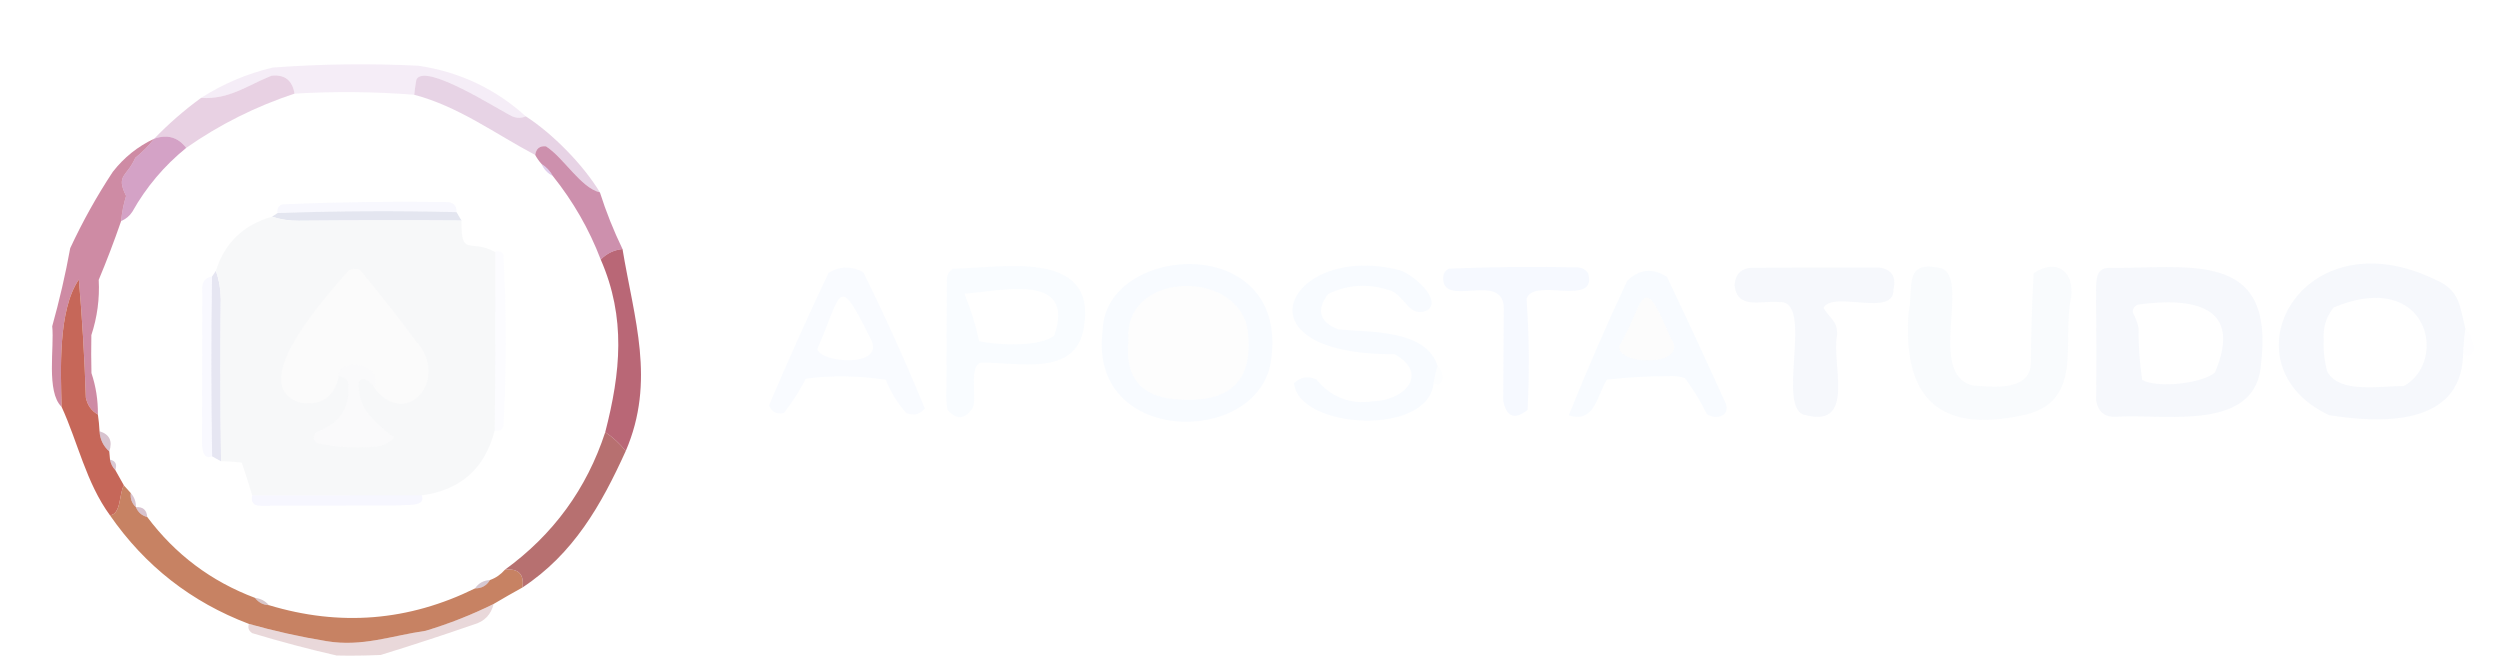
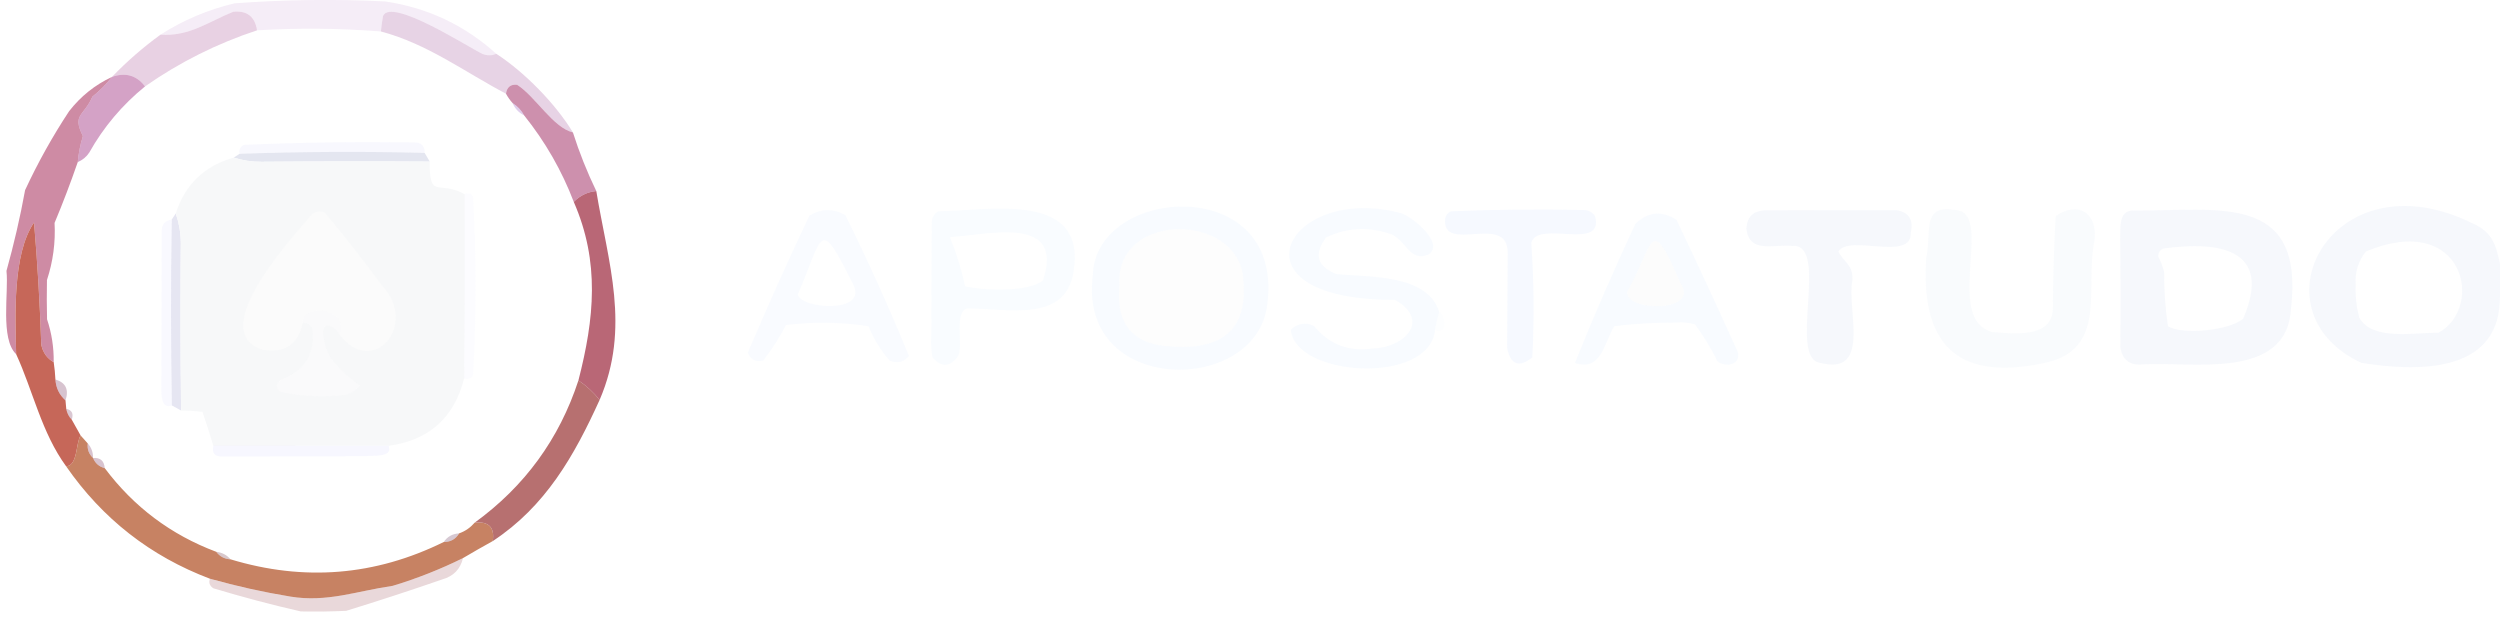
- <svg xmlns="http://www.w3.org/2000/svg" version="1.1" width="272px" height="72px" style="shape-rendering:geometricPrecision; text-rendering:geometricPrecision; image-rendering:optimizeQuality; fill-rule:evenodd; clip-rule:evenodd">
+ <svg xmlns="http://www.w3.org/2000/svg" viewBox="5 7 263 65" version="1.1" width="263" height="65" style="shape-rendering:geometricPrecision; text-rendering:geometricPrecision; image-rendering:optimizeQuality; fill-rule:evenodd; clip-rule:evenodd">
  <g>
    <path fill="#f9fbfd" fill-opacity="0.965" d="M 207.64,34.12 c 0.62,-2.91 -0.66,-5.96 3.69,-4.9 c 2.95,1.41 -1.61,11.44 3.26,12.71 c 2.09,0.16 6.29,0.72 6.37,-2.43 c 0.02,-3.26 0.12,-6.52 0.3,-9.77 c 2.36,-1.62 4.44,-0.34 4.08,2.59 c -1.06,4.98 1.53,11.54 -5.43,12.9 c -9.28,1.94 -12.86,-2.29 -12.27,-11.1 Z" />
  </g>
  <g>
    <path fill="#c47c5c" fill-opacity="0.957" d="M 13.48,52.81 c 0.25,0.28 0.5,0.55 0.75,0.84 c -0.07,0.61 0.12,1.12 0.56,1.53 c 0.23,0.56 0.64,0.92 1.23,1.07 c 3.05,4.07 6.96,7.01 11.73,8.8 c 0.38,0.5 0.88,0.76 1.5,0.79 c 7.73,2.34 15.2,1.74 22.43,-1.82 c 0.72,0 1.26,-0.3 1.62,-0.91 c 0.65,-0.23 1.19,-0.61 1.64,-1.13 c 1.48,-0.15 2.11,0.5 1.9,1.94 c -1.05,0.58 -2.1,1.18 -3.13,1.79 c -2.39,1.18 -4.85,2.15 -7.4,2.92 c -3.75,0.54 -6.9,1.77 -10.77,1.13 c -2.86,-0.47 -5.68,-1.1 -8.46,-1.88 c -6.26,-2.37 -11.3,-6.31 -15.12,-11.82 c 1.23,-0.08 1,-2.42 1.52,-3.25 Z" />
  </g>
  <g>
    <path fill="#f8fbff" fill-opacity="0.925" d="M 102.98,42 c 0,-3.83 0.02,-7.67 0.04,-11.5 c -0.01,-0.55 0.21,-0.98 0.67,-1.27 c 5.07,-0.03 15.66,-2.28 14.25,6.32 c -0.81,5.54 -7.22,3.85 -11.19,3.9 c -1.39,0.3 -0.42,3.88 -0.92,4.94 c -0.86,1.26 -1.77,1.32 -2.75,0.19 c -0.13,-0.86 -0.17,-1.72 -0.1,-2.58 Z M 104.93,31.95 c 0.7,1.7 1.23,3.42 1.6,5.17 c 1.86,0.44 6.76,0.66 8.19,-0.64 c 2.33,-6.92 -5.83,-4.78 -9.79,-4.53 Z" />
  </g>
  <g>
    <path fill="#f8faff" fill-opacity="0.945" d="M 83.67,44.1 c 2.07,-4.86 4.22,-9.66 6.48,-14.42 c 1.24,-0.74 2.51,-0.76 3.78,-0.05 c 2.41,4.86 4.64,9.8 6.69,14.82 c -0.53,0.65 -1.2,0.81 -2.01,0.5 c -0.95,-1.07 -1.7,-2.28 -2.24,-3.63 c -2.89,-0.44 -5.78,-0.49 -8.68,-0.13 c -0.68,1.31 -1.48,2.56 -2.39,3.73 c -0.79,0.2 -1.34,-0.07 -1.63,-0.82 Z M 88.93,37.97 c 0.3,1.55 7.47,2.07 5.81,-1.08 c -3.63,-7.29 -3.09,-5.19 -5.81,1.08 Z" />
  </g>
  <g>
    <path fill="#b1476f" fill-opacity="0.627" d="M 16.78,15.09 c -0.6,0.77 -1.29,1.46 -2.06,2.08 c -0.93,2.12 -2.15,1.83 -1,4.15 c -0.28,0.9 -0.46,1.81 -0.54,2.73 c -0.75,2.17 -1.56,4.3 -2.44,6.4 c 0.11,2.06 -0.16,4.06 -0.8,6.01 c -0.03,1.38 -0.02,2.76 0.01,4.13 c 0.49,1.47 0.72,2.97 0.7,4.51 c -0.7,-0.39 -1.13,-1 -1.31,-1.83 c -0.14,-4.33 -0.4,-8.61 -0.76,-12.86 c -2.29,3.33 -1.97,9.96 -1.88,13.85 c -1.7,-1.62 -0.77,-6.53 -1.02,-8.76 c 0.78,-2.8 1.44,-5.63 1.96,-8.5 c 1.34,-2.88 2.88,-5.65 4.63,-8.3 c 1.22,-1.57 2.72,-2.77 4.51,-3.61 Z" />
  </g>
  <g>
    <path fill="#f5f8ff" fill-opacity="0.906" d="M 157.03,30.03 c 0.06,-0.38 0.27,-0.65 0.63,-0.8 c 4.6,-0.19 9.21,-0.24 13.83,-0.14 c 0.55,-0.02 0.98,0.19 1.3,0.63 c 1.06,3.79 -5.96,0.37 -6.7,2.8 c 0.28,4.02 0.32,8.05 0.11,12.08 c -1.4,1.11 -2.28,0.78 -2.65,-0.98 c 0.03,-3.35 0.04,-6.7 0.06,-10.05 c 0.01,-4.21 -6.92,0.19 -6.58,-3.54 Z" />
  </g>
  <g>
    <path fill="#c48fcd" fill-opacity="0.161" d="M 57.21,12.66 c -0.49,0.21 -0.98,0.21 -1.48,0 c -1.44,-0.68 -9.59,-5.95 -10.43,-3.98 c -0.1,0.54 -0.17,1.08 -0.23,1.63 c -4.34,-0.34 -8.68,-0.38 -13.03,-0.12 c -0.23,-1.45 -1.06,-2.1 -2.5,-1.95 c -2.68,1.08 -4.61,2.61 -7.66,2.41 c 2.41,-1.54 5.01,-2.64 7.8,-3.3 c 5.27,-0.39 10.55,-0.46 15.83,-0.2 c 4.46,0.66 8.36,2.49 11.7,5.51 Z" />
  </g>
  <g>
    <path fill="#c36052" fill-opacity="0.957" d="M 10.65,45.1 c 0.09,0.61 0.15,1.21 0.18,1.82 c 0.05,0.89 0.41,1.62 1.06,2.2 c 0.03,0.3 0.05,0.59 0.08,0.89 c 0.08,0.44 0.27,0.82 0.58,1.14 c 0.31,0.56 0.61,1.11 0.93,1.66 c -0.52,0.83 -0.29,3.17 -1.52,3.25 c -2.6,-3.56 -3.48,-7.93 -5.26,-11.8 c -0.09,-3.89 -0.41,-10.52 1.88,-13.85 c 0.36,4.25 0.62,8.53 0.76,12.86 c 0.18,0.83 0.61,1.44 1.31,1.83 Z" />
  </g>
  <g>
    <path fill="#b16464" fill-opacity="0.918" d="M 65.85,47.02 c 0.84,0.56 1.58,1.24 2.23,2.05 c -2.68,5.9 -5.69,11.2 -11.24,14.85 c 0.21,-1.44 -0.42,-2.09 -1.9,-1.94 c 5.25,-3.81 8.89,-8.79 10.91,-14.96 Z" />
  </g>
  <g>
    <path fill="#ac4a5c" fill-opacity="0.839" d="M 67.73,27.1 c 1.25,7.56 3.63,14.36 0.35,21.97 c -0.65,-0.81 -1.39,-1.49 -2.23,-2.05 c 1.67,-6.49 2.28,-12.44 -0.49,-18.78 c 0.66,-0.67 1.44,-1.05 2.37,-1.14 Z" />
  </g>
  <g>
    <path fill="#b06ca8" fill-opacity="0.294" d="M 57.21,12.66 c 2.94,1.9 6.24,5.26 8.06,8.27 c -2.08,-0.49 -3.96,-3.8 -5.87,-5.01 c -0.68,-0.07 -1.07,0.24 -1.17,0.94 c -4.36,-2.3 -8.27,-5.25 -13.16,-6.55 c 0.06,-0.55 0.13,-1.09 0.23,-1.63 c 0.84,-1.97 8.99,3.3 10.43,3.98 c 0.5,0.21 0.99,0.21 1.48,0 Z" />
  </g>
  <g>
    <path fill="#b76da8" fill-opacity="0.314" d="M 32.04,10.19 c -4.21,1.39 -8.14,3.35 -11.78,5.9 c -0.89,-1.16 -2.05,-1.5 -3.48,-1 c 1.56,-1.62 3.26,-3.1 5.1,-4.44 c 3.05,0.2 4.98,-1.33 7.66,-2.41 c 1.44,-0.15 2.27,0.5 2.5,1.95 Z" />
  </g>
  <g>
    <path fill="#9f5359" fill-opacity="0.224" d="M 53.71,65.71 c -0.28,1.16 -1,1.91 -2.17,2.24 c -3.37,1.17 -6.75,2.27 -10.12,3.31 c -1.6,0.07 -3.19,0.1 -4.79,0.06 c -3.09,-0.7 -6.14,-1.52 -9.18,-2.43 c -0.39,-0.25 -0.51,-0.58 -0.37,-1.01 c 2.78,0.78 5.6,1.41 8.46,1.88 c 3.87,0.64 7.02,-0.59 10.77,-1.13 c 2.55,-0.77 5.01,-1.74 7.4,-2.92 Z" />
  </g>
  <g>
    <path fill="#b04e7c" fill-opacity="0.627" d="M 65.27,20.93 c 0.67,2.11 1.49,4.16 2.46,6.17 c -0.93,0.09 -1.71,0.47 -2.37,1.14 c -1.26,-3.3 -3,-6.33 -5.22,-9.1 c -0.29,-0.54 -0.7,-0.97 -1.22,-1.3 c -0.27,-0.3 -0.5,-0.63 -0.69,-0.98 c 0.1,-0.7 0.49,-1.01 1.17,-0.94 c 1.91,1.21 3.79,4.52 5.87,5.01 Z" />
  </g>
  <g>
    <path fill="#b05798" fill-opacity="0.549" d="M 16.78,15.09 c 1.43,-0.5 2.59,-0.16 3.48,1 c -2.4,1.95 -4.36,4.27 -5.87,6.96 c -0.3,0.46 -0.71,0.79 -1.21,1 c 0.08,-0.92 0.26,-1.83 0.54,-2.73 c -1.15,-2.32 0.07,-2.03 1,-4.15 c 0.77,-0.62 1.46,-1.31 2.06,-2.08 Z" />
  </g>
  <g>
    <path fill="#dddded" fill-opacity="0.729" d="M 23.07,30.09 c 0.14,-0.21 0.28,-0.42 0.42,-0.63 c 0.34,0.99 0.52,2 0.53,3.05 c -0.05,5.89 -0.04,11.79 0.03,17.68 c -0.32,-0.18 -0.64,-0.36 -0.97,-0.54 c -0.11,-6.52 -0.12,-13.04 -0.01,-19.56 Z" />
  </g>
  <g>
    <path fill="#d5d4ff" fill-opacity="0.125" d="M 23.07,30.09 c -0.11,6.52 -0.1,13.04 0.01,19.56 c -1.24,0.51 -1.11,-1.52 -1.1,-2.13 c 0.01,-5.35 0.02,-10.7 0.03,-16.05 c -0.05,-0.8 0.3,-1.26 1.06,-1.38 Z" />
  </g>
  <g>
    <path fill="#c9cbfc" fill-opacity="0.129" d="M 49.67,23.08 c -6.49,-0.16 -12.98,-0.13 -19.47,0.1 c -0.08,-0.43 0.07,-0.74 0.46,-0.94 c 5.95,-0.26 11.91,-0.34 17.87,-0.26 c 0.78,-0.01 1.16,0.35 1.14,1.1 Z" />
  </g>
  <g>
    <path fill="#d8dcea" fill-opacity="0.706" d="M 30.2,23.18 c 6.49,-0.23 12.98,-0.26 19.47,-0.1 c 0.18,0.31 0.36,0.61 0.54,0.92 c -5.9,-0.04 -11.81,-0.03 -17.71,0.02 c -0.99,0.01 -1.96,-0.14 -2.91,-0.44 c 0.2,-0.13 0.41,-0.27 0.61,-0.4 Z" />
  </g>
  <g>
    <path fill="#f5f8ff" fill-opacity="0.137" d="M 156.41,39.83 c 0.86,0.63 0.7,2.54 -0.44,1.84 c 0.1,-0.62 0.25,-1.24 0.44,-1.84 Z" />
  </g>
  <g>
    <path fill="#8b5072" fill-opacity="0.341" d="M 10.83,46.92 c 1.09,0.33 1.44,1.07 1.06,2.2 c -0.65,-0.58 -1.01,-1.31 -1.06,-2.2 Z" />
  </g>
  <g>
    <path fill="#9e6988" fill-opacity="0.4" d="M 14.23,53.65 c 0.38,0.42 0.57,0.93 0.56,1.53 c -0.44,-0.41 -0.63,-0.92 -0.56,-1.53 Z M 14.79,55.18 c 0.76,-0.06 1.17,0.3 1.23,1.07 c -0.59,-0.15 -1,-0.51 -1.23,-1.07 Z" />
  </g>
  <g>
    <path fill="#9357bd" fill-opacity="0.286" d="M 58.92,17.84 c 0.52,0.33 0.93,0.76 1.22,1.3 c -0.57,-0.28 -0.97,-0.72 -1.22,-1.3 Z" />
  </g>
  <g>
    <path fill="#905678" fill-opacity="0.325" d="M 11.97,50.01 c 0.59,0.12 0.79,0.5 0.58,1.14 c -0.31,-0.32 -0.5,-0.7 -0.58,-1.14 Z" />
  </g>
  <g>
    <path fill="#875e7b" fill-opacity="0.341" d="M 53.3,63.11 c -0.36,0.61 -0.9,0.91 -1.62,0.91 c 0.38,-0.57 0.92,-0.87 1.62,-0.91 Z" />
  </g>
  <g>
    <path fill="#a07781" fill-opacity="0.412" d="M 27.75,65.05 c 0.61,0.07 1.11,0.33 1.5,0.79 c -0.62,-0.03 -1.12,-0.29 -1.5,-0.79 Z" />
  </g>
  <g>
    <path fill="#f7f8f9" fill-opacity="0.992" d="M 29.59,23.58 c 0.95,0.3 1.92,0.45 2.91,0.44 c 5.9,-0.05 11.81,-0.06 17.71,-0.02 c -0.05,4.08 0.93,1.9 3.67,3.43 c 0.02,6.45 0.01,12.91 -0.05,19.37 c -1.05,4.16 -3.7,6.52 -7.95,7.1 c -6.15,0 -12.29,-0.01 -18.44,-0.01 c -0.36,-1.21 -0.74,-2.4 -1.14,-3.56 c -0.75,-0.09 -1.5,-0.14 -2.25,-0.14 c -0.07,-5.89 -0.08,-11.79 -0.03,-17.68 c -0.01,-1.05 -0.19,-2.06 -0.53,-3.05 c 0.97,-3.05 3.01,-5.01 6.1,-5.88 Z M 36.86,40.95 c 0.45,0.01 0.79,0.21 1,0.62 c 0.31,2.67 -0.82,4.47 -3.38,5.41 c -0.46,0.4 -0.47,0.81 -0.03,1.24 c 1.99,0.42 4.02,0.56 6.07,0.4 c 0.97,0.01 1.75,-0.34 2.36,-1.04 c -1.17,-0.81 -2.19,-1.78 -3.08,-2.9 c -0.41,-0.69 -0.66,-1.43 -0.76,-2.23 c -0.28,-1.88 1.14,-1.24 1.71,-0.21 c 3.5,4.54 8.28,-1.04 4.48,-5.15 c -1.94,-2.64 -3.96,-5.21 -6.06,-7.72 c -0.45,-0.19 -0.87,-0.16 -1.29,0.1 c -1.84,2.2 -11.39,12.38 -5.27,14.32 c 2.33,0.41 3.75,-0.54 4.25,-2.84 Z" />
  </g>
  <g>
    <path fill="#c1c2d3" fill-opacity="0.075" d="M 40.75,42.24 c -0.57,-1.03 -1.99,-1.67 -1.71,0.21 c 0.1,0.8 0.35,1.54 0.76,2.23 c 0.89,1.12 1.91,2.09 3.08,2.9 c -0.61,0.7 -1.39,1.05 -2.36,1.04 c -2.05,0.16 -4.08,0.02 -6.07,-0.4 c -0.44,-0.43 -0.43,-0.84 0.03,-1.24 c 2.56,-0.94 3.69,-2.74 3.38,-5.41 c -0.21,-0.41 -0.55,-0.61 -1,-0.62 c -0.22,-1.94 4.88,-1.74 3.89,1.29 Z" />
  </g>
  <g>
    <path fill="#cacaff" fill-opacity="0.141" d="M 27.44,53.89 c 6.15,0 12.29,0.01 18.44,0.01 c 0.52,1.29 -1.74,0.97 -2.38,1.09 c -5.02,0.01 -10.03,0.02 -15.05,0.04 c -0.84,0.03 -1.18,-0.35 -1.01,-1.14 Z" />
  </g>
  <g>
    <path fill="#e5e4ff" fill-opacity="0.118" d="M 53.88,27.43 c 0.37,-0.18 0.67,-0.09 0.89,0.26 c 0.34,6.24 0.34,12.49 0,18.74 c -0.2,0.41 -0.51,0.54 -0.94,0.37 c 0.06,-6.46 0.07,-12.92 0.05,-19.37 Z" />
  </g>
  <g>
    <path fill="#f6f8fc" fill-opacity="0.973" d="M 188.72,31.03 c 0.07,-1.16 0.67,-1.79 1.8,-1.9 c 4.65,-0.02 9.31,-0.02 13.97,-0.02 c 1.33,0.21 1.84,1 1.52,2.38 c 0.13,3.08 -6.56,0.09 -7.61,1.99 c 0.65,1.21 1.57,1.38 1.47,3.02 c -0.62,3.05 2.06,10.08 -3.39,8.67 c -3.43,-0.45 1.05,-12.64 -2.94,-12.3 c -1.87,-0.21 -4.54,0.88 -4.82,-1.84 Z M 228.05,32 c 0.04,-1.13 -0.2,-2.93 1.48,-2.85 c 8.77,0.06 17.93,-1.98 16.48,10.36 c -0.44,7.56 -10.5,5.51 -15.52,5.82 c -1.43,0.15 -2.24,-0.46 -2.43,-1.83 c 0.04,-3.83 0.03,-7.67 -0.01,-11.5 Z M 268.23,35.75 c -0.14,0.97 -0.22,1.95 -0.25,2.93 c -0.27,7.78 -9.09,7.37 -14.57,6.49 c -11.74,-5.49 -3.09,-21.94 11.69,-14.68 c 2.52,1.1 2.53,2.84 3.13,5.26 Z M 232.05,34 c 0.28,0.53 0.49,1.08 0.62,1.66 c -0.01,1.91 0.12,3.8 0.4,5.67 c 1.53,0.91 6.43,0.46 7.91,-0.8 c 3.16,-7.35 -2.52,-8.19 -8.37,-7.39 c -0.39,0.16 -0.58,0.45 -0.56,0.86 Z M 252.82,37 c -0.05,1.15 0.08,2.29 0.37,3.4 c 1.34,2.52 5.99,1.55 8.33,1.61 c 4.91,-2.68 2.71,-12.86 -7.62,-8.56 c -0.82,1.03 -1.18,2.21 -1.08,3.55 Z" />
  </g>
  <g>
    <path fill="#f5f5ff" fill-opacity="0.106" d="M 268.23,35.75 c 0.83,0.76 1.67,3.27 -0.25,2.93 c 0.03,-0.98 0.11,-1.96 0.25,-2.93 Z" />
  </g>
  <g>
    <path fill="#f8fbff" fill-opacity="0.961" d="M 119.97,35.95 c 0.21,-9.51 20.56,-10.85 18.29,3.47 c -1.54,9.19 -19.93,9.07 -18.29,-3.47 Z M 156.41,39.83 c -0.19,0.6 -0.34,1.22 -0.44,1.84 c -0.52,5.88 -14.74,5.02 -15.18,0.01 c 0.71,-0.66 1.52,-0.8 2.43,-0.4 c 1.61,1.96 3.68,2.75 6.21,2.38 c 3.36,-0.1 6.11,-2.96 2.32,-5.12 c -18.02,0.08 -11.42,-12.28 0.57,-9.13 c 1.19,0.3 4.71,3.19 2.97,4.35 c -2.11,0.94 -2.38,-1.78 -4.28,-2.23 c -2.23,-0.7 -4.4,-0.55 -6.5,0.45 c -1.32,1.75 -0.97,3.03 1.07,3.85 c 3.28,0.35 9.59,-0.06 10.83,4 Z M 170.68,45.19 c 1.98,-4.93 4.1,-9.8 6.35,-14.62 c 1.32,-1.3 2.77,-1.45 4.34,-0.44 c 2.18,4.58 4.32,9.19 6.42,13.84 c 0.43,1.37 -1.18,1.75 -2.11,1.05 c -0.67,-1.38 -1.46,-2.68 -2.37,-3.89 c -0.61,-0.19 -1.24,-0.25 -1.88,-0.2 c -2.22,-0.01 -4.42,0.12 -6.6,0.38 c -1.09,1.69 -1.3,4.79 -4.15,3.88 Z M 122.77,37 c -0.43,4.18 1.48,6.34 5.72,6.47 c 5.65,0.32 8.05,-2.33 7.2,-7.93 c -1.53,-6.35 -13.47,-5.89 -12.92,1.46 Z M 176.18,37.66 c -0.34,2.15 7.87,2.29 5.56,-0.96 c -3.22,-7.66 -2.8,-3.77 -5.56,0.96 Z" />
  </g>
  <g>
    <path fill="#656569" fill-opacity="0.016" d="M 176.18,37.66 c 2.76,-4.73 2.34,-8.62 5.56,-0.96 c 2.31,3.25 -5.9,3.11 -5.56,0.96 Z" />
  </g>
  <g>
    <path fill="#28282c" fill-opacity="0.016" d="M 40.75,42.24 c 0.99,-3.03 -4.11,-3.23 -3.89,-1.29 c -0.5,2.3 -1.92,3.25 -4.25,2.84 c -6.12,-1.94 3.43,-12.12 5.27,-14.32 c 0.42,-0.26 0.84,-0.29 1.29,-0.1 c 2.1,2.51 4.12,5.08 6.06,7.72 c 3.8,4.11 -0.98,9.69 -4.48,5.15 Z" />
  </g>
  <g>
    <path fill="#0c0d0d" fill-opacity="0.008" d="M 122.77,37 c -0.55,-7.35 11.39,-7.81 12.92,-1.46 c 0.85,5.6 -1.55,8.25 -7.2,7.93 c -4.24,-0.13 -6.15,-2.29 -5.72,-6.47 Z" />
  </g>
</svg>
